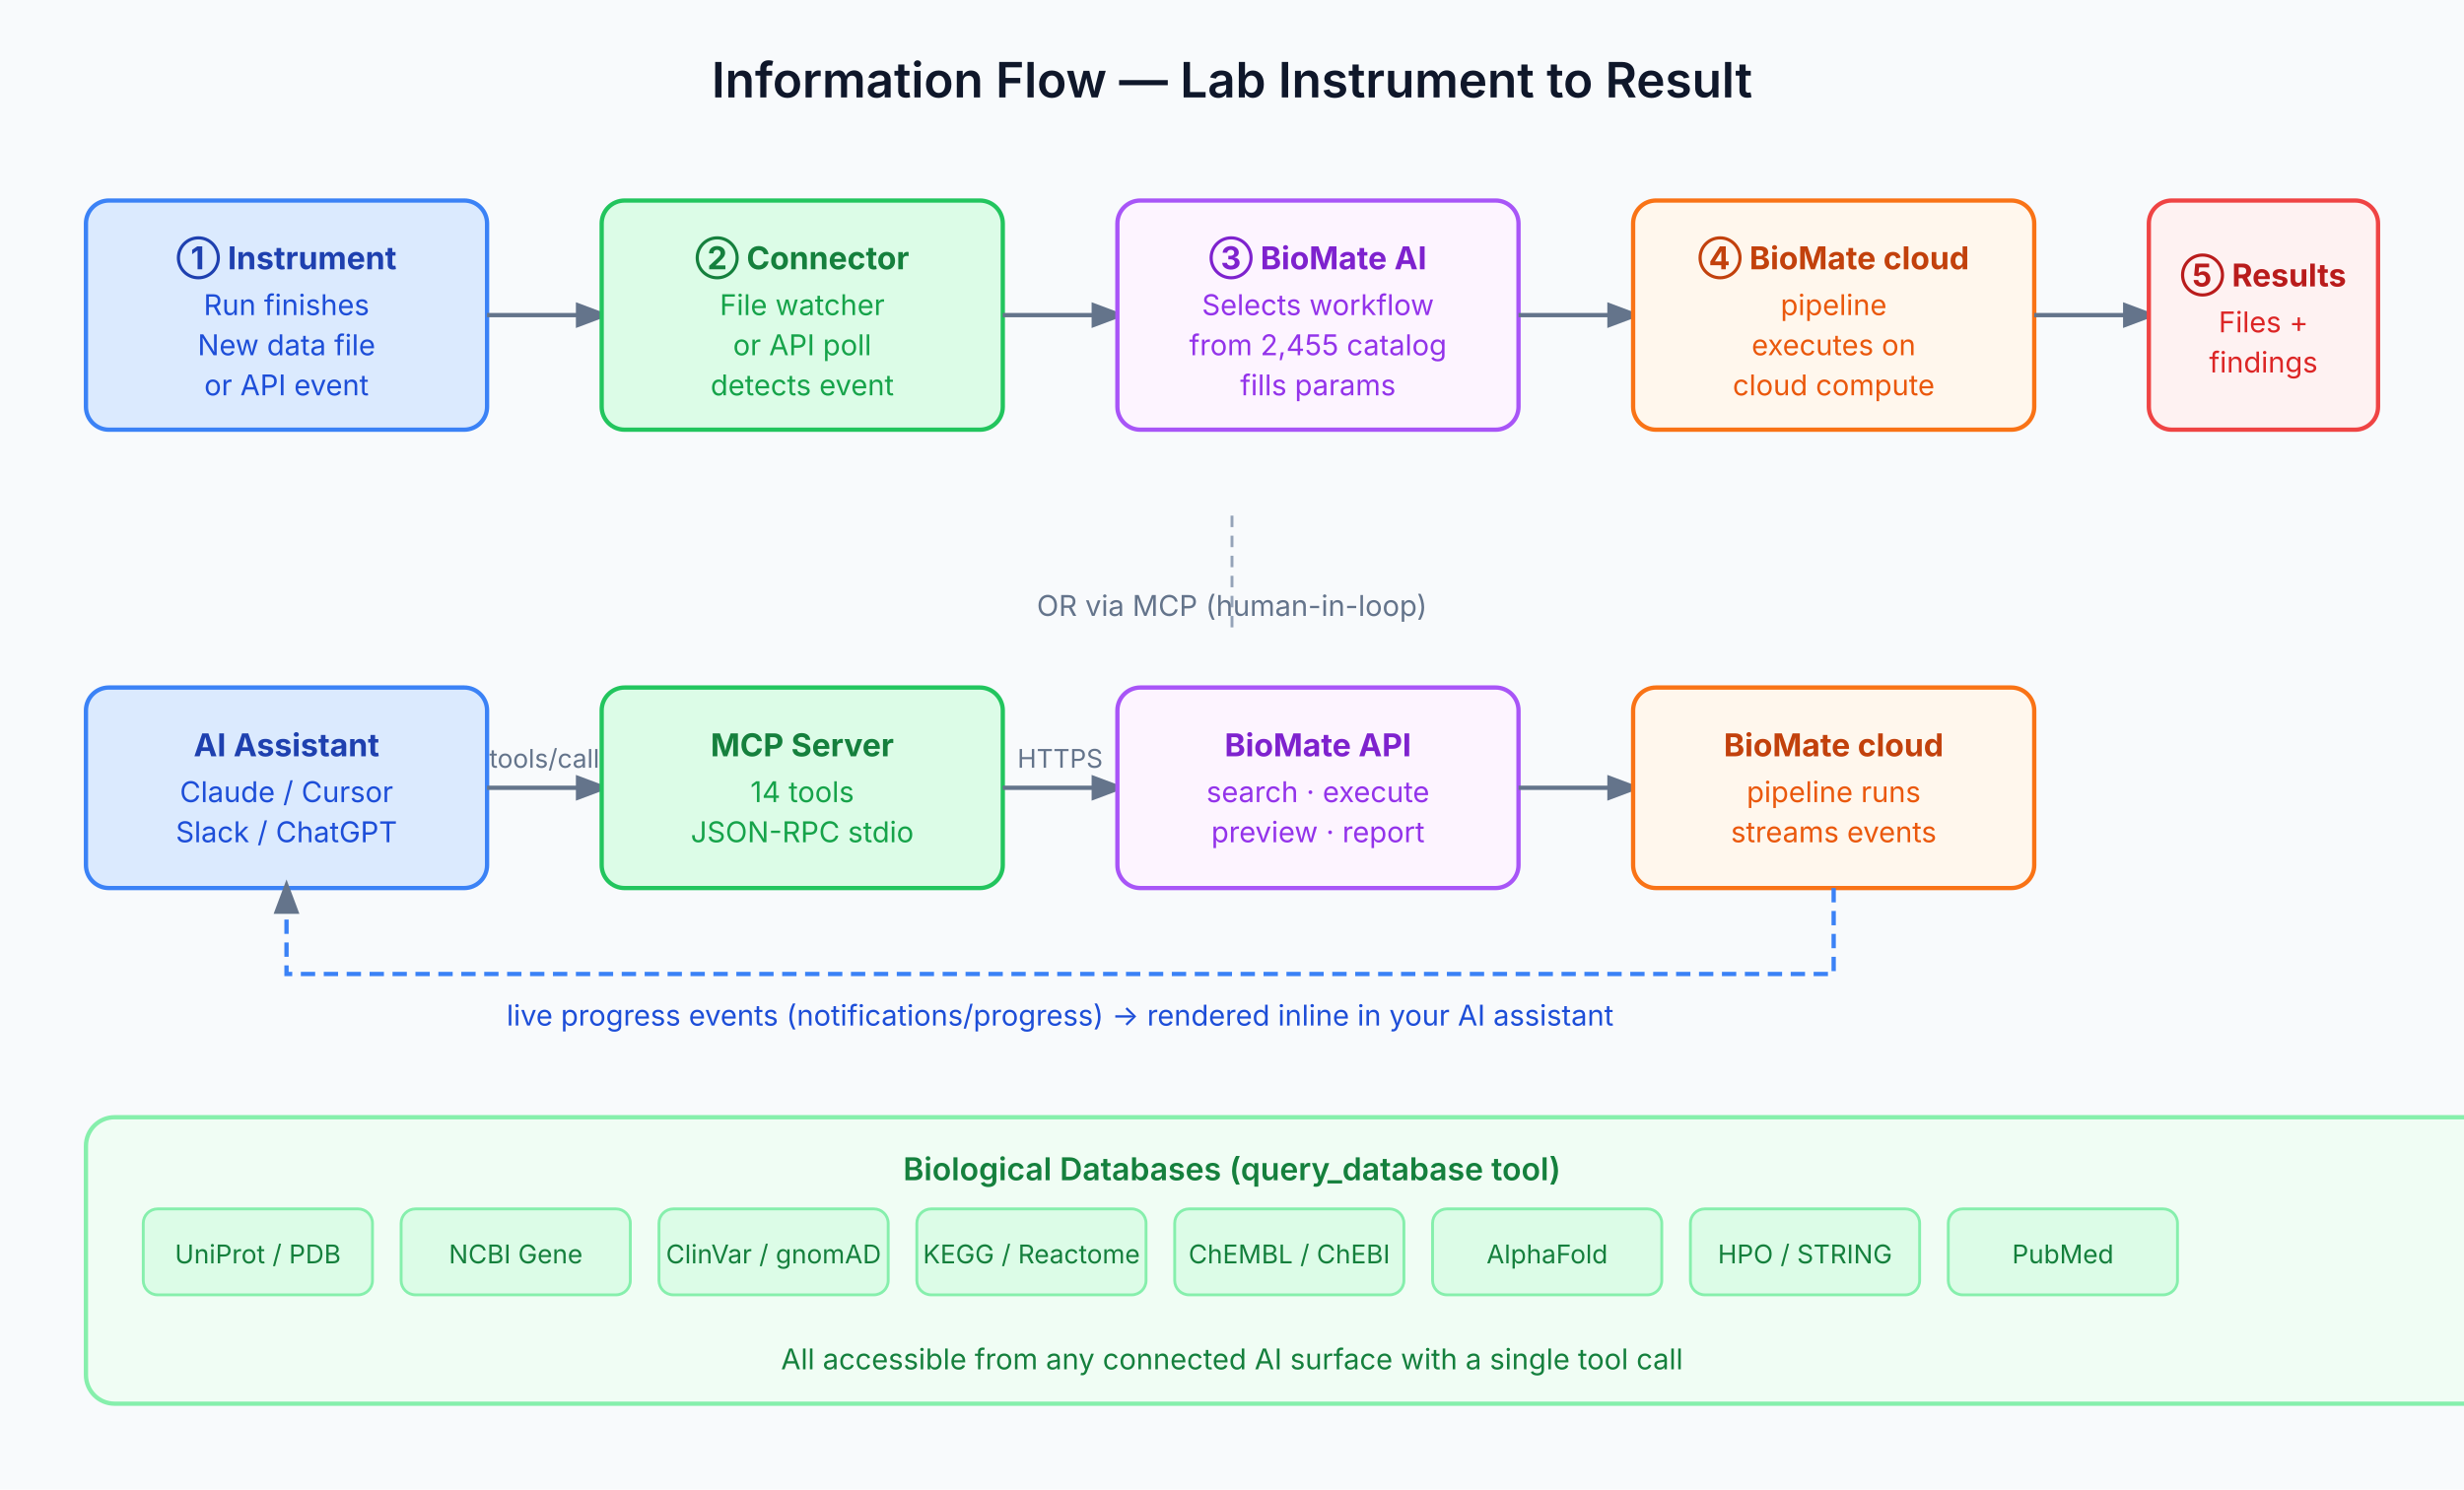
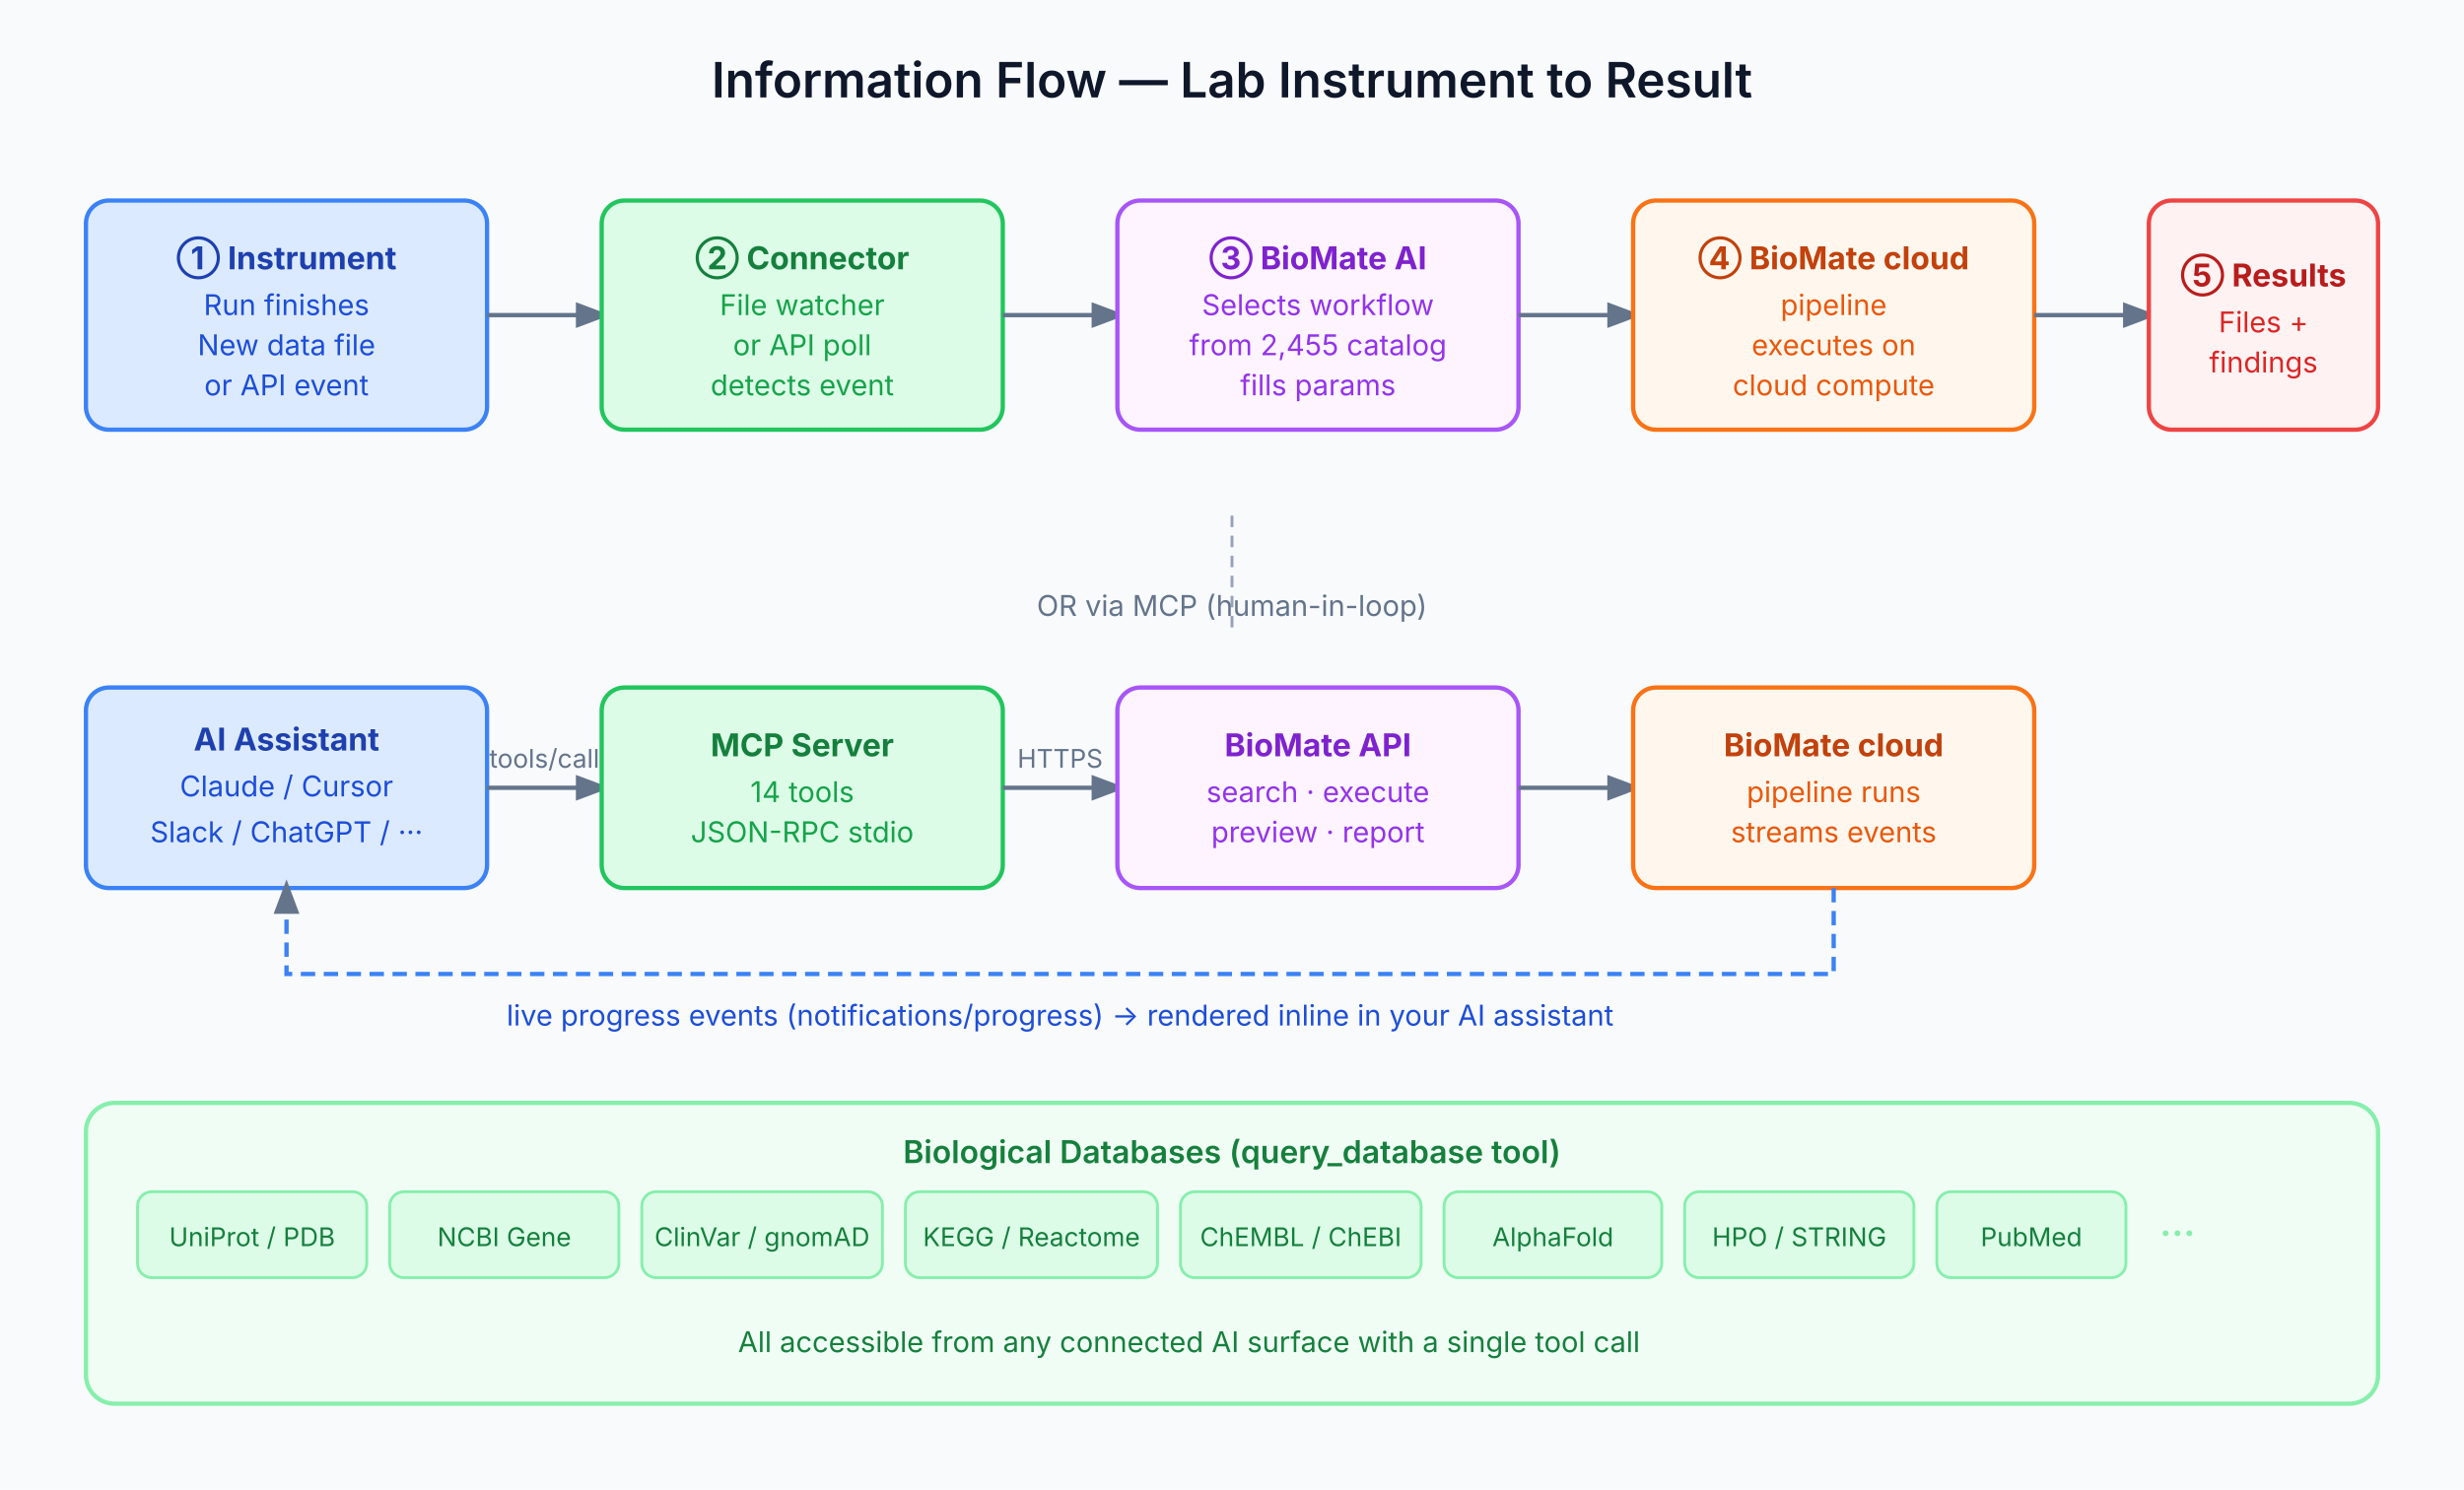
<svg xmlns="http://www.w3.org/2000/svg" viewBox="0 0 860 520" font-family="system-ui,-apple-system,sans-serif">
  <rect width="860" height="520" fill="#f8fafc" />
  <text x="430" y="34" text-anchor="middle" font-size="17" font-weight="600" fill="#0f172a">Information Flow — Lab Instrument to Result</text>
  <rect x="30" y="70" width="140" height="80" rx="8" fill="#dbeafe" stroke="#3b82f6" stroke-width="1.5" />
  <text x="100" y="94" text-anchor="middle" font-size="11" font-weight="700" fill="#1e40af">① Instrument</text>
  <text x="100" y="110" text-anchor="middle" font-size="10" fill="#1d4ed8">Run finishes</text>
  <text x="100" y="124" text-anchor="middle" font-size="10" fill="#1d4ed8">New data file</text>
  <text x="100" y="138" text-anchor="middle" font-size="10" fill="#1d4ed8">or API event</text>
  <line x1="170" y1="110" x2="210" y2="110" stroke="#64748b" stroke-width="1.5" marker-end="url(#a)" />
  <rect x="210" y="70" width="140" height="80" rx="8" fill="#dcfce7" stroke="#22c55e" stroke-width="1.5" />
  <text x="280" y="94" text-anchor="middle" font-size="11" font-weight="700" fill="#15803d">② Connector</text>
  <text x="280" y="110" text-anchor="middle" font-size="10" fill="#16a34a">File watcher</text>
  <text x="280" y="124" text-anchor="middle" font-size="10" fill="#16a34a">or API poll</text>
  <text x="280" y="138" text-anchor="middle" font-size="10" fill="#16a34a">detects event</text>
  <line x1="350" y1="110" x2="390" y2="110" stroke="#64748b" stroke-width="1.5" marker-end="url(#a)" />
  <rect x="390" y="70" width="140" height="80" rx="8" fill="#fdf4ff" stroke="#a855f7" stroke-width="1.5" />
  <text x="460" y="94" text-anchor="middle" font-size="11" font-weight="700" fill="#7e22ce">③ BioMate AI</text>
  <text x="460" y="110" text-anchor="middle" font-size="10" fill="#9333ea">Selects workflow</text>
  <text x="460" y="124" text-anchor="middle" font-size="10" fill="#9333ea">from 2,455 catalog</text>
  <text x="460" y="138" text-anchor="middle" font-size="10" fill="#9333ea">fills params</text>
  <line x1="530" y1="110" x2="570" y2="110" stroke="#64748b" stroke-width="1.5" marker-end="url(#a)" />
  <rect x="570" y="70" width="140" height="80" rx="8" fill="#fff7ed" stroke="#f97316" stroke-width="1.5" />
  <text x="640" y="94" text-anchor="middle" font-size="11" font-weight="700" fill="#c2410c">④ BioMate cloud</text>
  <text x="640" y="110" text-anchor="middle" font-size="10" fill="#ea580c">pipeline</text>
  <text x="640" y="124" text-anchor="middle" font-size="10" fill="#ea580c">executes on</text>
  <text x="640" y="138" text-anchor="middle" font-size="10" fill="#ea580c">cloud compute</text>
  <line x1="710" y1="110" x2="750" y2="110" stroke="#64748b" stroke-width="1.5" marker-end="url(#a)" />
  <rect x="750" y="70" width="80" height="80" rx="8" fill="#fef2f2" stroke="#ef4444" stroke-width="1.5" />
  <text x="790" y="100" text-anchor="middle" font-size="11" font-weight="700" fill="#b91c1c">⑤ Results</text>
  <text x="790" y="116" text-anchor="middle" font-size="10" fill="#dc2626">Files +</text>
  <text x="790" y="130" text-anchor="middle" font-size="10" fill="#dc2626">findings</text>
  <line x1="430" y1="180" x2="430" y2="220" stroke="#94a3b8" stroke-width="1" stroke-dasharray="4,3" />
  <text x="430" y="215" text-anchor="middle" font-size="10" fill="#64748b">OR via MCP (human-in-loop)</text>
  <rect x="30" y="240" width="140" height="70" rx="8" fill="#dbeafe" stroke="#3b82f6" stroke-width="1.5" />
-   <text x="100" y="264" text-anchor="middle" font-size="11" font-weight="700" fill="#1e40af">AI Assistant</text>
-   <text x="100" y="280" text-anchor="middle" font-size="10" fill="#1d4ed8">Claude / Cursor</text>
-   <text x="100" y="294" text-anchor="middle" font-size="10" fill="#1d4ed8">Slack / ChatGPT</text>
+   <text x="100" y="262" text-anchor="middle" font-size="11" font-weight="700" fill="#1e40af">AI Assistant</text>
+   <text x="100" y="278" text-anchor="middle" font-size="10" fill="#1d4ed8">Claude / Cursor</text>
+   <text x="100" y="294" text-anchor="middle" font-size="10" fill="#1d4ed8">Slack / ChatGPT / ···</text>
  <line x1="170" y1="275" x2="210" y2="275" stroke="#64748b" stroke-width="1.5" marker-end="url(#a)" />
  <text x="190" y="268" text-anchor="middle" font-size="9" fill="#64748b">tools/call</text>
  <rect x="210" y="240" width="140" height="70" rx="8" fill="#dcfce7" stroke="#22c55e" stroke-width="1.5" />
  <text x="280" y="264" text-anchor="middle" font-size="11" font-weight="700" fill="#15803d">MCP Server</text>
  <text x="280" y="280" text-anchor="middle" font-size="10" fill="#16a34a">14 tools</text>
  <text x="280" y="294" text-anchor="middle" font-size="10" fill="#16a34a">JSON-RPC stdio</text>
  <line x1="350" y1="275" x2="390" y2="275" stroke="#64748b" stroke-width="1.5" marker-end="url(#a)" />
  <text x="370" y="268" text-anchor="middle" font-size="9" fill="#64748b">HTTPS</text>
  <rect x="390" y="240" width="140" height="70" rx="8" fill="#fdf4ff" stroke="#a855f7" stroke-width="1.5" />
  <text x="460" y="264" text-anchor="middle" font-size="11" font-weight="700" fill="#7e22ce">BioMate API</text>
  <text x="460" y="280" text-anchor="middle" font-size="10" fill="#9333ea">search · execute</text>
  <text x="460" y="294" text-anchor="middle" font-size="10" fill="#9333ea">preview · report</text>
  <line x1="530" y1="275" x2="570" y2="275" stroke="#64748b" stroke-width="1.5" marker-end="url(#a)" />
  <rect x="570" y="240" width="140" height="70" rx="8" fill="#fff7ed" stroke="#f97316" stroke-width="1.5" />
  <text x="640" y="264" text-anchor="middle" font-size="11" font-weight="700" fill="#c2410c">BioMate cloud</text>
  <text x="640" y="280" text-anchor="middle" font-size="10" fill="#ea580c">pipeline runs</text>
  <text x="640" y="294" text-anchor="middle" font-size="10" fill="#ea580c">streams events</text>
  <path d="M 640 310 L 640 340 L 100 340 L 100 310" stroke="#3b82f6" stroke-width="1.5" fill="none" stroke-dasharray="5,3" marker-end="url(#a)" />
  <text x="370" y="358" text-anchor="middle" font-size="10" fill="#1d4ed8">live progress events (notifications/progress) → rendered inline in your AI assistant</text>
-   <rect x="30" y="390" width="840" height="100" rx="10" fill="#f0fdf4" stroke="#86efac" stroke-width="1.5" />
-   <text x="430" y="412" text-anchor="middle" font-size="11" font-weight="600" fill="#15803d">Biological Databases  (query_database tool)</text>
-   <rect x="50" y="422" width="80" height="30" rx="5" fill="#dcfce7" stroke="#86efac" />
-   <text x="90" y="441" text-anchor="middle" font-size="9" fill="#15803d">UniProt / PDB</text>
-   <rect x="140" y="422" width="80" height="30" rx="5" fill="#dcfce7" stroke="#86efac" />
-   <text x="180" y="441" text-anchor="middle" font-size="9" fill="#15803d">NCBI Gene</text>
-   <rect x="230" y="422" width="80" height="30" rx="5" fill="#dcfce7" stroke="#86efac" />
-   <text x="270" y="441" text-anchor="middle" font-size="9" fill="#15803d">ClinVar / gnomAD</text>
-   <rect x="320" y="422" width="80" height="30" rx="5" fill="#dcfce7" stroke="#86efac" />
-   <text x="360" y="441" text-anchor="middle" font-size="9" fill="#15803d">KEGG / Reactome</text>
-   <rect x="410" y="422" width="80" height="30" rx="5" fill="#dcfce7" stroke="#86efac" />
-   <text x="450" y="441" text-anchor="middle" font-size="9" fill="#15803d">ChEMBL / ChEBI</text>
-   <rect x="500" y="422" width="80" height="30" rx="5" fill="#dcfce7" stroke="#86efac" />
-   <text x="540" y="441" text-anchor="middle" font-size="9" fill="#15803d">AlphaFold</text>
-   <rect x="590" y="422" width="80" height="30" rx="5" fill="#dcfce7" stroke="#86efac" />
-   <text x="630" y="441" text-anchor="middle" font-size="9" fill="#15803d">HPO / STRING</text>
-   <rect x="680" y="422" width="80" height="30" rx="5" fill="#dcfce7" stroke="#86efac" />
-   <text x="720" y="441" text-anchor="middle" font-size="9" fill="#15803d">PubMed</text>
-   <text x="430" y="478" text-anchor="middle" font-size="10" fill="#15803d">All accessible from any connected AI surface with a single tool call</text>
+   <rect x="30" y="385" width="800" height="105" rx="10" fill="#f0fdf4" stroke="#86efac" stroke-width="1.5" />
+   <text x="430" y="406" text-anchor="middle" font-size="11" font-weight="600" fill="#15803d">Biological Databases  (query_database tool)</text>
+   <rect x="48" y="416" width="80" height="30" rx="5" fill="#dcfce7" stroke="#86efac" />
+   <text x="88" y="435" text-anchor="middle" font-size="9" fill="#15803d">UniProt / PDB</text>
+   <rect x="136" y="416" width="80" height="30" rx="5" fill="#dcfce7" stroke="#86efac" />
+   <text x="176" y="435" text-anchor="middle" font-size="9" fill="#15803d">NCBI Gene</text>
+   <rect x="224" y="416" width="84" height="30" rx="5" fill="#dcfce7" stroke="#86efac" />
+   <text x="266" y="435" text-anchor="middle" font-size="9" fill="#15803d">ClinVar / gnomAD</text>
+   <rect x="316" y="416" width="88" height="30" rx="5" fill="#dcfce7" stroke="#86efac" />
+   <text x="360" y="435" text-anchor="middle" font-size="9" fill="#15803d">KEGG / Reactome</text>
+   <rect x="412" y="416" width="84" height="30" rx="5" fill="#dcfce7" stroke="#86efac" />
+   <text x="454" y="435" text-anchor="middle" font-size="9" fill="#15803d">ChEMBL / ChEBI</text>
+   <rect x="504" y="416" width="76" height="30" rx="5" fill="#dcfce7" stroke="#86efac" />
+   <text x="542" y="435" text-anchor="middle" font-size="9" fill="#15803d">AlphaFold</text>
+   <rect x="588" y="416" width="80" height="30" rx="5" fill="#dcfce7" stroke="#86efac" />
+   <text x="628" y="435" text-anchor="middle" font-size="9" fill="#15803d">HPO / STRING</text>
+   <rect x="676" y="416" width="66" height="30" rx="5" fill="#dcfce7" stroke="#86efac" />
+   <text x="709" y="435" text-anchor="middle" font-size="9" fill="#15803d">PubMed</text>
+   <text x="760" y="435" text-anchor="middle" font-size="13" font-weight="600" fill="#86efac">···</text>
+   <text x="415" y="472" text-anchor="middle" font-size="10" fill="#15803d">All accessible from any connected AI surface with a single tool call</text>
  <defs>
    <marker id="a" markerWidth="8" markerHeight="8" refX="6" refY="3" orient="auto">
      <path d="M0,0 L0,6 L8,3 z" fill="#64748b" />
    </marker>
  </defs>
</svg>
